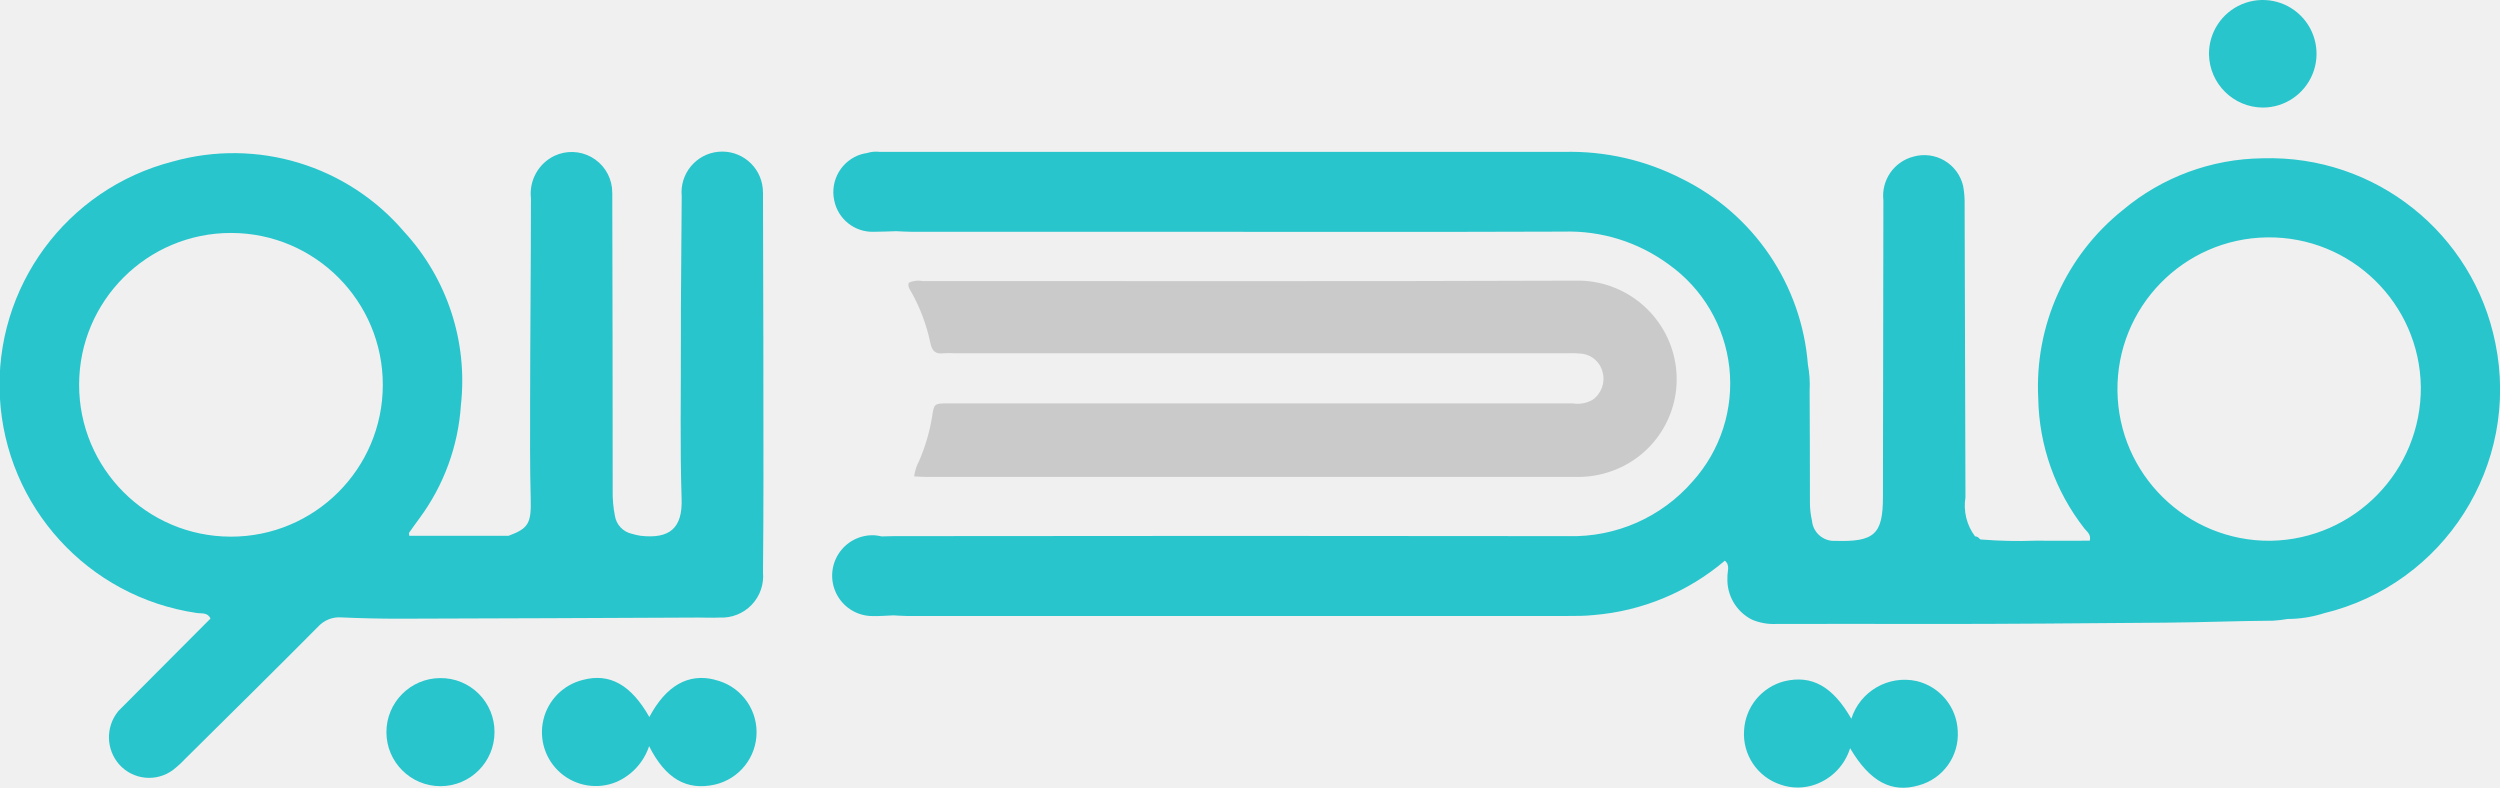
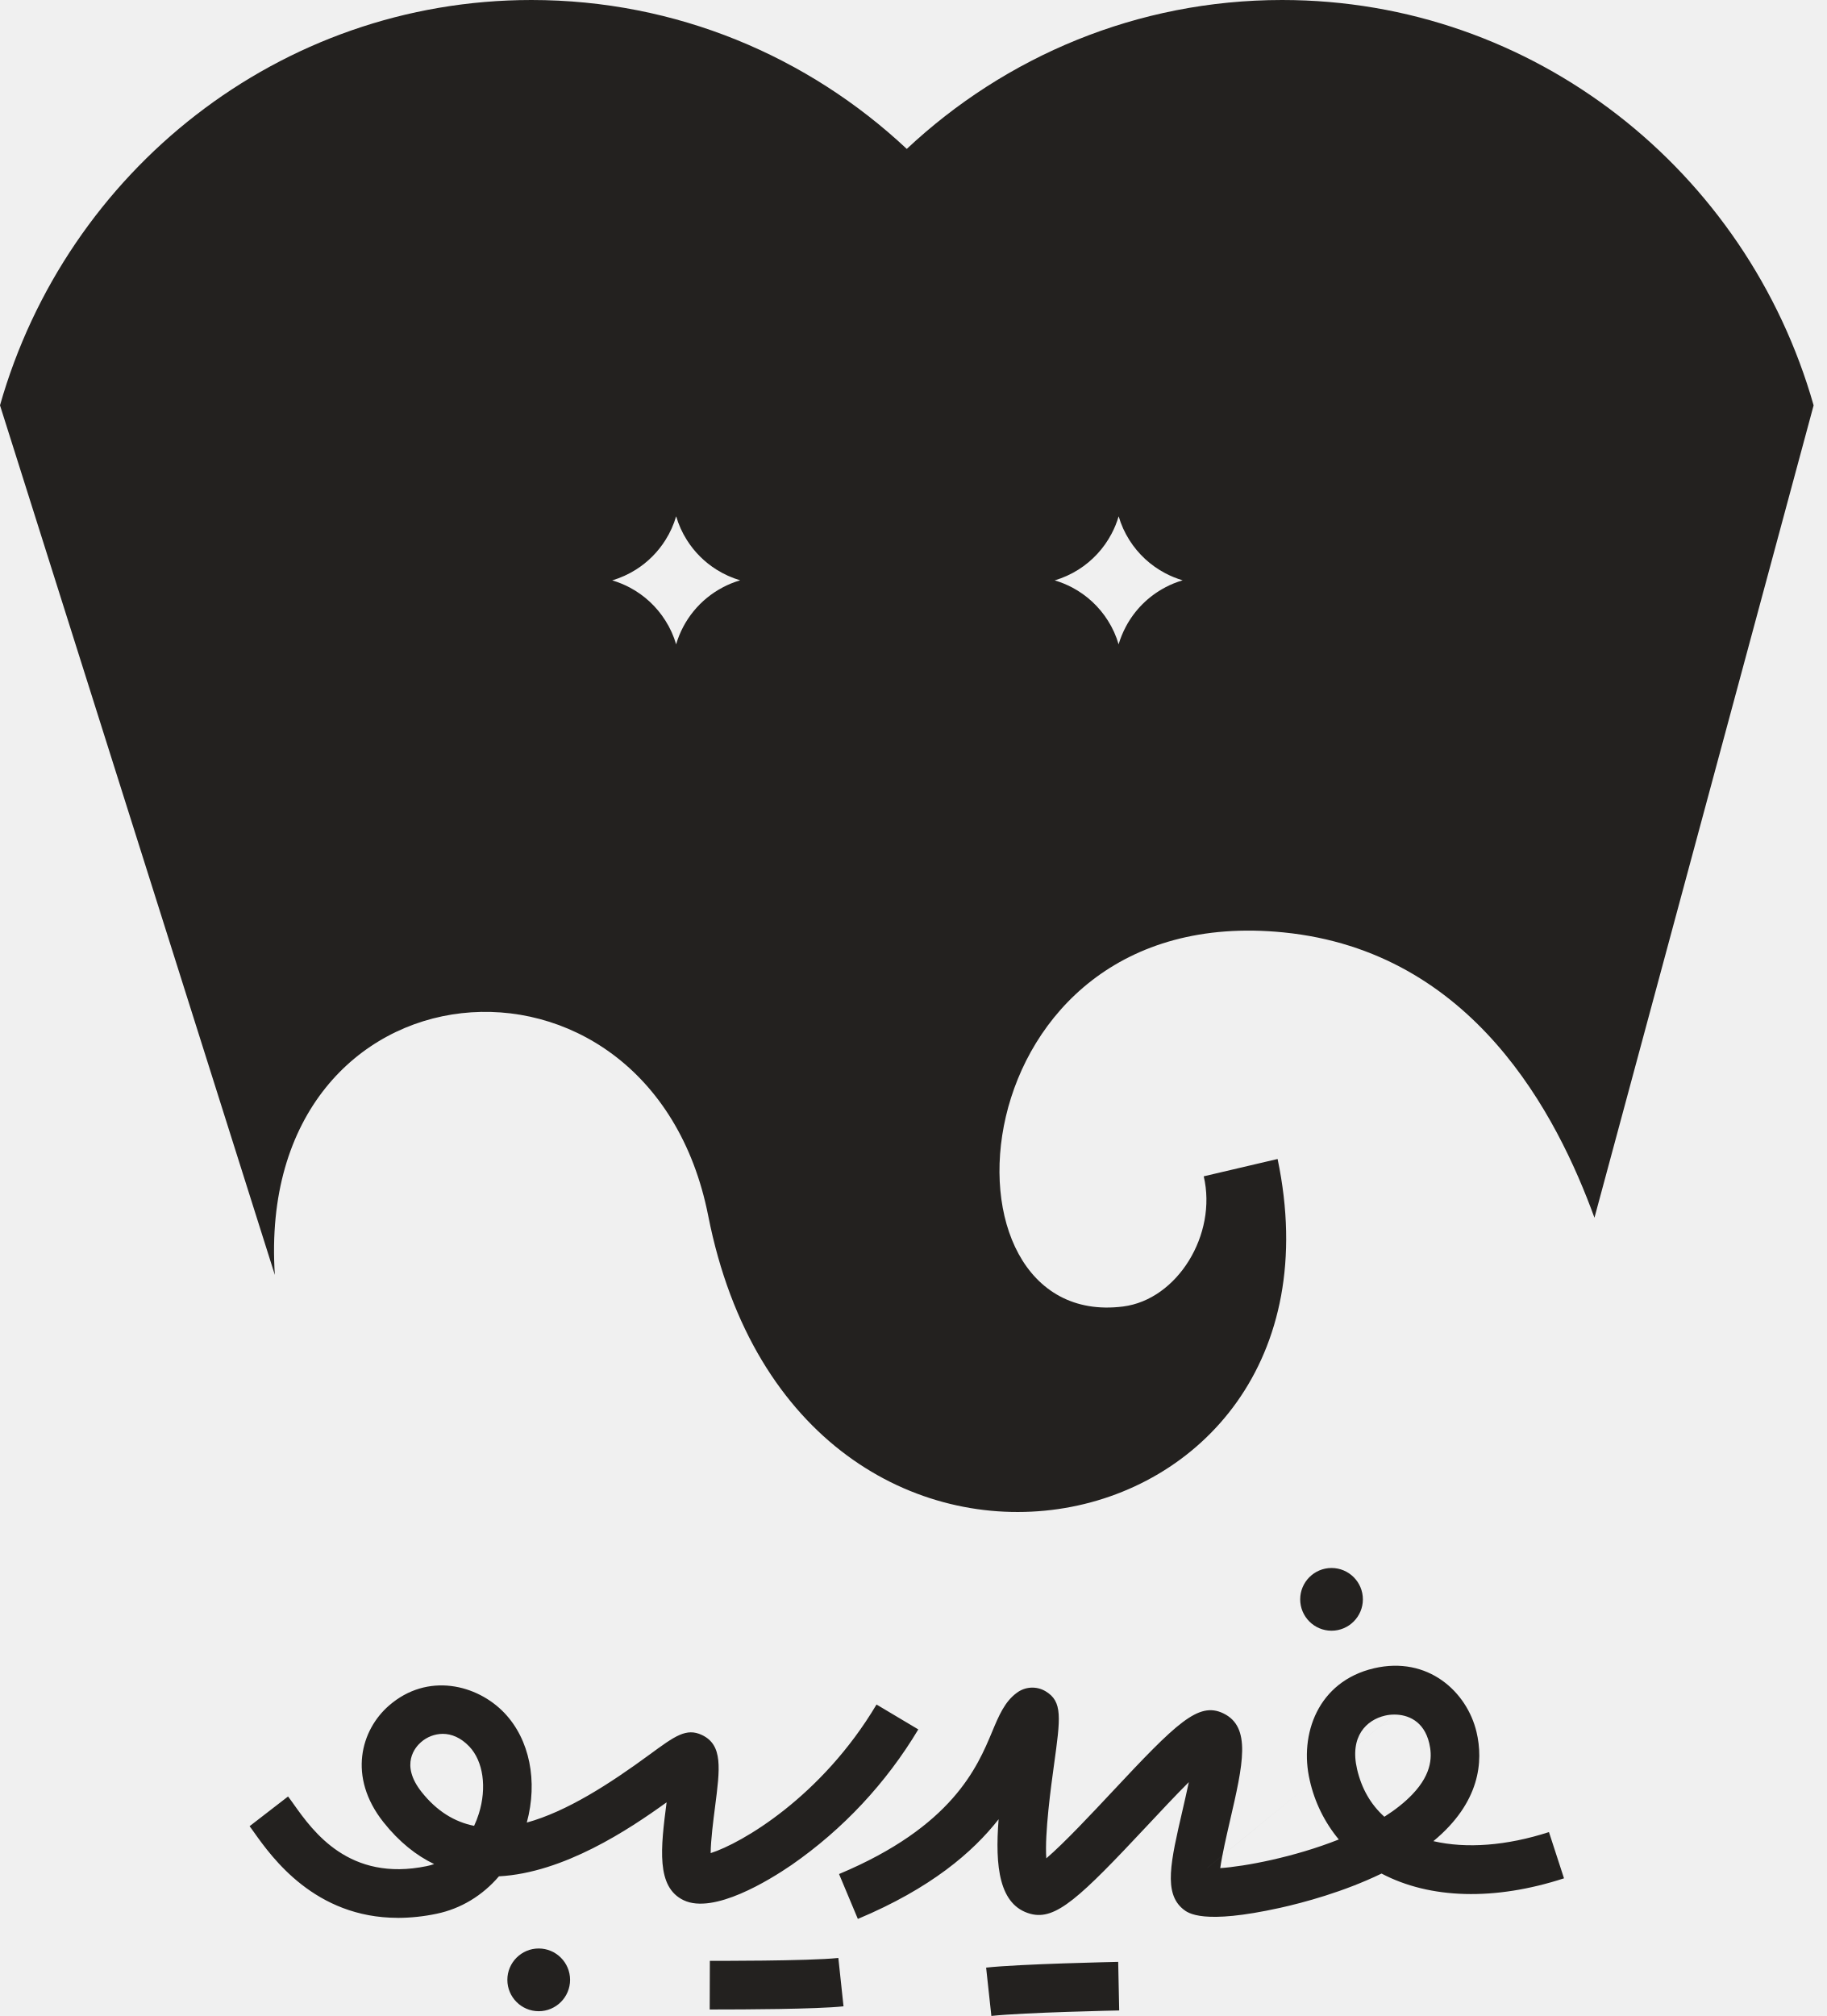
- <svg xmlns="http://www.w3.org/2000/svg" width="104.725" height="33">
+ <svg xmlns="http://www.w3.org/2000/svg" width="87" height="96" fill="none">
+   <g clip-path="url(#clip0_84368_404323)" fill="#23211F">
+     <path d="M63.417 77.653c-.823 0-1.493-.67-1.493-1.494 0-.823.67-1.493 1.493-1.493.823 0 1.493.67 1.493 1.493 0 .823-.67 1.494-1.493 1.494zM18.95 91.326c-3.953 0-6.004-2.884-6.842-4.06-.086-.12-.158-.224-.221-.304l1.832-1.415c.078.1.17.228.274.375.92 1.294 2.637 3.703 6.33 2.941.12-.025.238-.057.354-.097-.851-.41-1.666-1.053-2.413-1.994-1.718-2.166-1.069-4.398.263-5.555 1.836-1.596 4.203-1.007 5.499.355 1.2 1.263 1.598 3.242 1.064 5.217 1.9-.524 3.938-1.836 5.861-3.248 1.193-.874 1.738-1.274 2.48-.922 1.006.477.861 1.59.623 3.435-.076.594-.204 1.571-.207 2.19 1.47-.469 5.278-2.672 7.899-7.076l1.99 1.185a20.974 20.974 0 01-6.036 6.455c-1.069.731-3.709 2.36-5.139 1.68-1.322-.629-1.093-2.493-.813-4.663-1.812 1.307-4.901 3.356-7.985 3.524-.783.914-1.81 1.543-2.973 1.783a9.098 9.098 0 01-1.842.196l.002-.002zm2.135-8.762a1.59 1.59 0 00-1.038.4c-.256.223-1.012 1.052.032 2.368.733.925 1.581 1.428 2.501 1.613.086-.183.162-.375.225-.577.39-1.244.211-2.501-.455-3.202-.406-.427-.852-.602-1.265-.602zM34.153 95.69h-.352l.007-2.316c.048 0 4.724.013 6.12-.138l.246 2.303c-1.297.14-4.872.15-6.02.15zM25.657 95.772c-.823 0-1.493-.67-1.493-1.494 0-.822.67-1.493 1.493-1.493.823 0 1.494.67 1.494 1.493 0 .823-.67 1.494-1.494 1.494zM47.216 95.999l-.25-2.303c1.633-.177 6.102-.268 6.29-.274l.048 2.314c-.046 0-4.556.095-6.09.261l.002.002zM40.856 91.375l-.895-2.135c5.404-2.263 6.585-5.088 7.29-6.773.32-.768.598-1.43 1.17-1.852a1.231 1.231 0 011.374-.08c.821.49.715 1.254.402 3.518-.135.978-.451 3.27-.364 4.439.844-.719 2.22-2.19 3.122-3.153 3.09-3.303 4.124-4.32 5.305-3.752 1.354.65.94 2.432.316 5.133-.158.684-.373 1.617-.46 2.238 1.152-.078 3.496-.51 5.647-1.364a6.701 6.701 0 01-1.385-2.822c-.505-2.176.383-4.703 3.06-5.33 2.567-.6 4.431 1.116 4.885 3.038.328 1.39.18 3.345-2.055 5.194 1.567.364 3.49.221 5.504-.432l.717 2.202c-3.303 1.074-6.378.99-8.69-.227-1.823.882-3.73 1.387-4.834 1.633-3.688.815-4.383.25-4.614.064-.944-.767-.6-2.253-.03-4.714.088-.383.2-.867.299-1.337-.644.644-1.387 1.438-1.971 2.063-3.225 3.445-4.368 4.531-5.568 4.21-1.5-.403-1.697-2.262-1.52-4.505-1.227 1.567-3.229 3.29-6.703 4.746l-.002-.002zM57.5 88.951l8.909-7.305c-.162 0-.315.019-.444.05-.882.205-1.696.984-1.332 2.55.214.922.65 1.682 1.3 2.266.502-.318.954-.67 1.327-1.059.996-1.038.939-1.893.81-2.444-.254-1.072-1.033-1.363-1.66-1.363L57.5 88.95zM61.063 0c-6.9 0-13.18 2.69-17.876 7.091C38.49 2.69 32.21 0 25.312 0 13.301 0 3.166 8.154 0 19.301l13.09 41.41c-1.006-15.328 17.847-16.972 20.641-2.812 4.267 21.629 31.141 16.505 27.117-2.709l-3.518.825c.651 2.774-1.256 5.873-3.844 6.2-9.39 1.185-8.035-19.38 7.644-17.815 9.038.903 13.034 8.712 14.809 13.587l10.438-38.684C83.21 8.154 73.077 0 61.063 0zM34.415 27.975a4.493 4.493 0 00-2.213 2.707 4.368 4.368 0 00-.509-1.126 4.49 4.49 0 00-1.7-1.579 4.575 4.575 0 00-.835-.34 4.568 4.568 0 001.128-.511 4.497 4.497 0 001.407-1.41 4.426 4.426 0 00.51-1.131 4.42 4.42 0 00.511 1.131 4.496 4.496 0 001.41 1.408 4.568 4.568 0 001.128.51 4.402 4.402 0 00-.837.34v.001zm21.075 0a4.49 4.49 0 00-1.872 1.872 4.575 4.575 0 00-.342.835 4.362 4.362 0 00-.508-1.126 4.49 4.49 0 00-1.701-1.579 4.575 4.575 0 00-.835-.34 4.568 4.568 0 001.128-.511 4.497 4.497 0 001.577-1.703 4.42 4.42 0 00.341-.838 4.426 4.426 0 00.51 1.131 4.5 4.5 0 001.703 1.577c.269.143.549.256.835.341a4.402 4.402 0 00-.837.34v.001z" />
+   </g>
  <defs>
-     <style>.cls-1{fill:#28c5cc}</style>
+     <clipPath id="clip0_84368_404323">
+       <path fill="#fff" d="M0 0h86.377v96H0z" />
+     </clipPath>
  </defs>
-   <g id="Group_1" data-name="Group 1" transform="translate(-140.816 -81.357)">
-     <path id="Path_1" d="M172.768 90.6a1.705 1.705 0 00-3.395.327c-.007 2.041-.041 4.082-.035 6.123.006 2.186-.04 4.373.031 6.56.04 1.223-.5 1.681-1.72 1.542a2.73 2.73 0 01-.36-.082.92.92 0 01-.716-.763 4.942 4.942 0 01-.092-1.045q0-6.1-.016-12.194a4.126 4.126 0 00-.014-.5 1.7 1.7 0 00-2.41-1.332 1.757 1.757 0 00-.984 1.776c0 2.867-.032 5.734-.035 8.6 0 1.32-.011 2.64.025 3.96.029 1.053-.083 1.267-.926 1.58h-4.161c-.007-.088-.017-.113-.009-.125.143-.2.283-.405.431-.6a8.963 8.963 0 001.742-4.755 9.211 9.211 0 00-2.372-7.248 9.4 9.4 0 00-9.7-2.949 9.658 9.658 0 001 18.91c.205.034.465-.035.581.235l-3.84 3.854-.04.047a1.724 1.724 0 00.062 2.216 1.678 1.678 0 002.246.226 4.448 4.448 0 00.5-.455c1.862-1.845 3.728-3.684 5.575-5.543a1.193 1.193 0 01.978-.394q1.235.056 2.473.054 6.251-.017 12.5-.048c.29 0 .578.016.867 0a1.736 1.736 0 001.824-1.893c.011-1.32.02-2.641.019-3.962q0-5.85-.019-11.7a3.986 3.986 0 00-.01-.422zm-28.638 8.217a6.361 6.361 0 0112.722.021 6.361 6.361 0 11-12.722-.021z" class="cls-1" data-name="Path 1" transform="translate(0 -1.351)" />
-     <path id="Path_2" fill="#cacaca" d="M215.6 100.6a1.248 1.248 0 01-.832.149h-26.183c-.557.007-.573 0-.653.573a7.9 7.9 0 01-.54 1.833 1.888 1.888 0 00-.211.653c.195.009.357.023.521.023h27.236a4.172 4.172 0 001.512-.262 4.084 4.084 0 002.621-4.489 4.144 4.144 0 00-4.174-3.472c-9.12.035-18.24.015-27.36.017a.945.945 0 00-.582.071c-.055.179.058.293.122.414a7.485 7.485 0 01.777 2.078c.068.35.2.512.567.462a3.158 3.158 0 01.433 0h25.626a4.783 4.783 0 01.68.018 1.018 1.018 0 01.863.78 1.072 1.072 0 01-.423 1.152z" data-name="Path 2" transform="translate(-8.072 -2.495)" />
-     <path id="Path_3" d="M252.738 97.089a9.643 9.643 0 00-9.745-7.753 9.26 9.26 0 00-5.864 2.169 9.466 9.466 0 00-3.542 7.886 9.091 9.091 0 001.932 5.45c.1.134.292.243.227.513-.754 0-1.514.008-2.274 0a19.377 19.377 0 01-2.285-.05l-.044-.012a.259.259 0 00-.205-.121 2.149 2.149 0 01-.4-1.633q-.02-6.122-.035-12.243a3.912 3.912 0 00-.062-.8 1.672 1.672 0 00-2.091-1.227 1.694 1.694 0 00-1.25 1.832q-.012 6.216-.019 12.431c0 1.555-.361 1.879-1.987 1.831a.928.928 0 01-.985-.841 3.449 3.449 0 01-.086-.8q0-2.319-.013-4.638a4.65 4.65 0 00-.072-1.106 9.5 9.5 0 00-5.273-7.78 10.244 10.244 0 00-4.948-1.129q-14.324.006-28.647 0a1.278 1.278 0 00-.549.049 1.71 1.71 0 00-.236.05 1.657 1.657 0 00-1.136 1.926 1.637 1.637 0 001.676 1.321c.306 0 .612-.016.918-.024.226.008.452.025.678.025h10.457c5.609 0 11.219.013 16.829-.008a7.071 7.071 0 014.4 1.374 6.124 6.124 0 011 9.094 6.665 6.665 0 01-5.2 2.289q-14.137-.019-28.276 0c-.164 0-.329.008-.493.012a2.017 2.017 0 00-.3-.048 1.693 1.693 0 10-.068 3.384c.287.007.574-.019.861-.03.185.009.37.026.554.026h27.724c.35 0 .7 0 1.05-.038a9.715 9.715 0 005.5-2.278c.239.2.094.464.108.7a1.875 1.875 0 001.025 1.768 2.305 2.305 0 001.024.182c2.078 0 4.157-.007 6.235 0 3.357.007 6.713-.031 10.07-.054 1.5-.011 3-.073 4.5-.082a5.34 5.34 0 00.611-.072 5.035 5.035 0 001.517-.238 9.649 9.649 0 007.189-11.307zm-9.416 8.269a6.355 6.355 0 116.292-6.447 6.4 6.4 0 01-6.291 6.447z" class="cls-1" data-name="Path 3" transform="translate(-7.389 -1.348)" />
-     <path id="Path_4" d="M175.572 115.853c-1.1-.279-2.038.243-2.74 1.564-.769-1.357-1.667-1.851-2.783-1.555a2.256 2.256 0 101.4 4.276 2.489 2.489 0 001.373-1.5c.688 1.363 1.569 1.871 2.749 1.611a2.252 2.252 0 000-4.392z" class="cls-1" data-name="Path 4" transform="translate(-4.815 -6.024)" />
-     <path id="Path_5" d="M236.6 115.925a2.344 2.344 0 00-2.737 1.579c-.781-1.363-1.658-1.842-2.8-1.573a2.254 2.254 0 00-1.692 2.048 2.23 2.23 0 001.534 2.286 2.183 2.183 0 001.456-.01 2.355 2.355 0 001.451-1.517c.832 1.412 1.748 1.888 2.88 1.554a2.217 2.217 0 001.629-2.278 2.246 2.246 0 00-1.721-2.089z" class="cls-1" data-name="Path 5" transform="translate(-15.495 -6.038)" />
-     <path id="Path_6" d="M255.237 85.863a2.253 2.253 0 10-2.259-2.232 2.271 2.271 0 002.259 2.232z" class="cls-1" data-name="Path 6" transform="translate(-19.628)" />
-     <path id="Path_7" d="M162.695 115.787a2.264 2.264 0 102.276 2.266 2.25 2.25 0 00-2.276-2.266z" class="cls-1" data-name="Path 7" transform="translate(-3.44 -6.025)" />
-   </g>
</svg>
